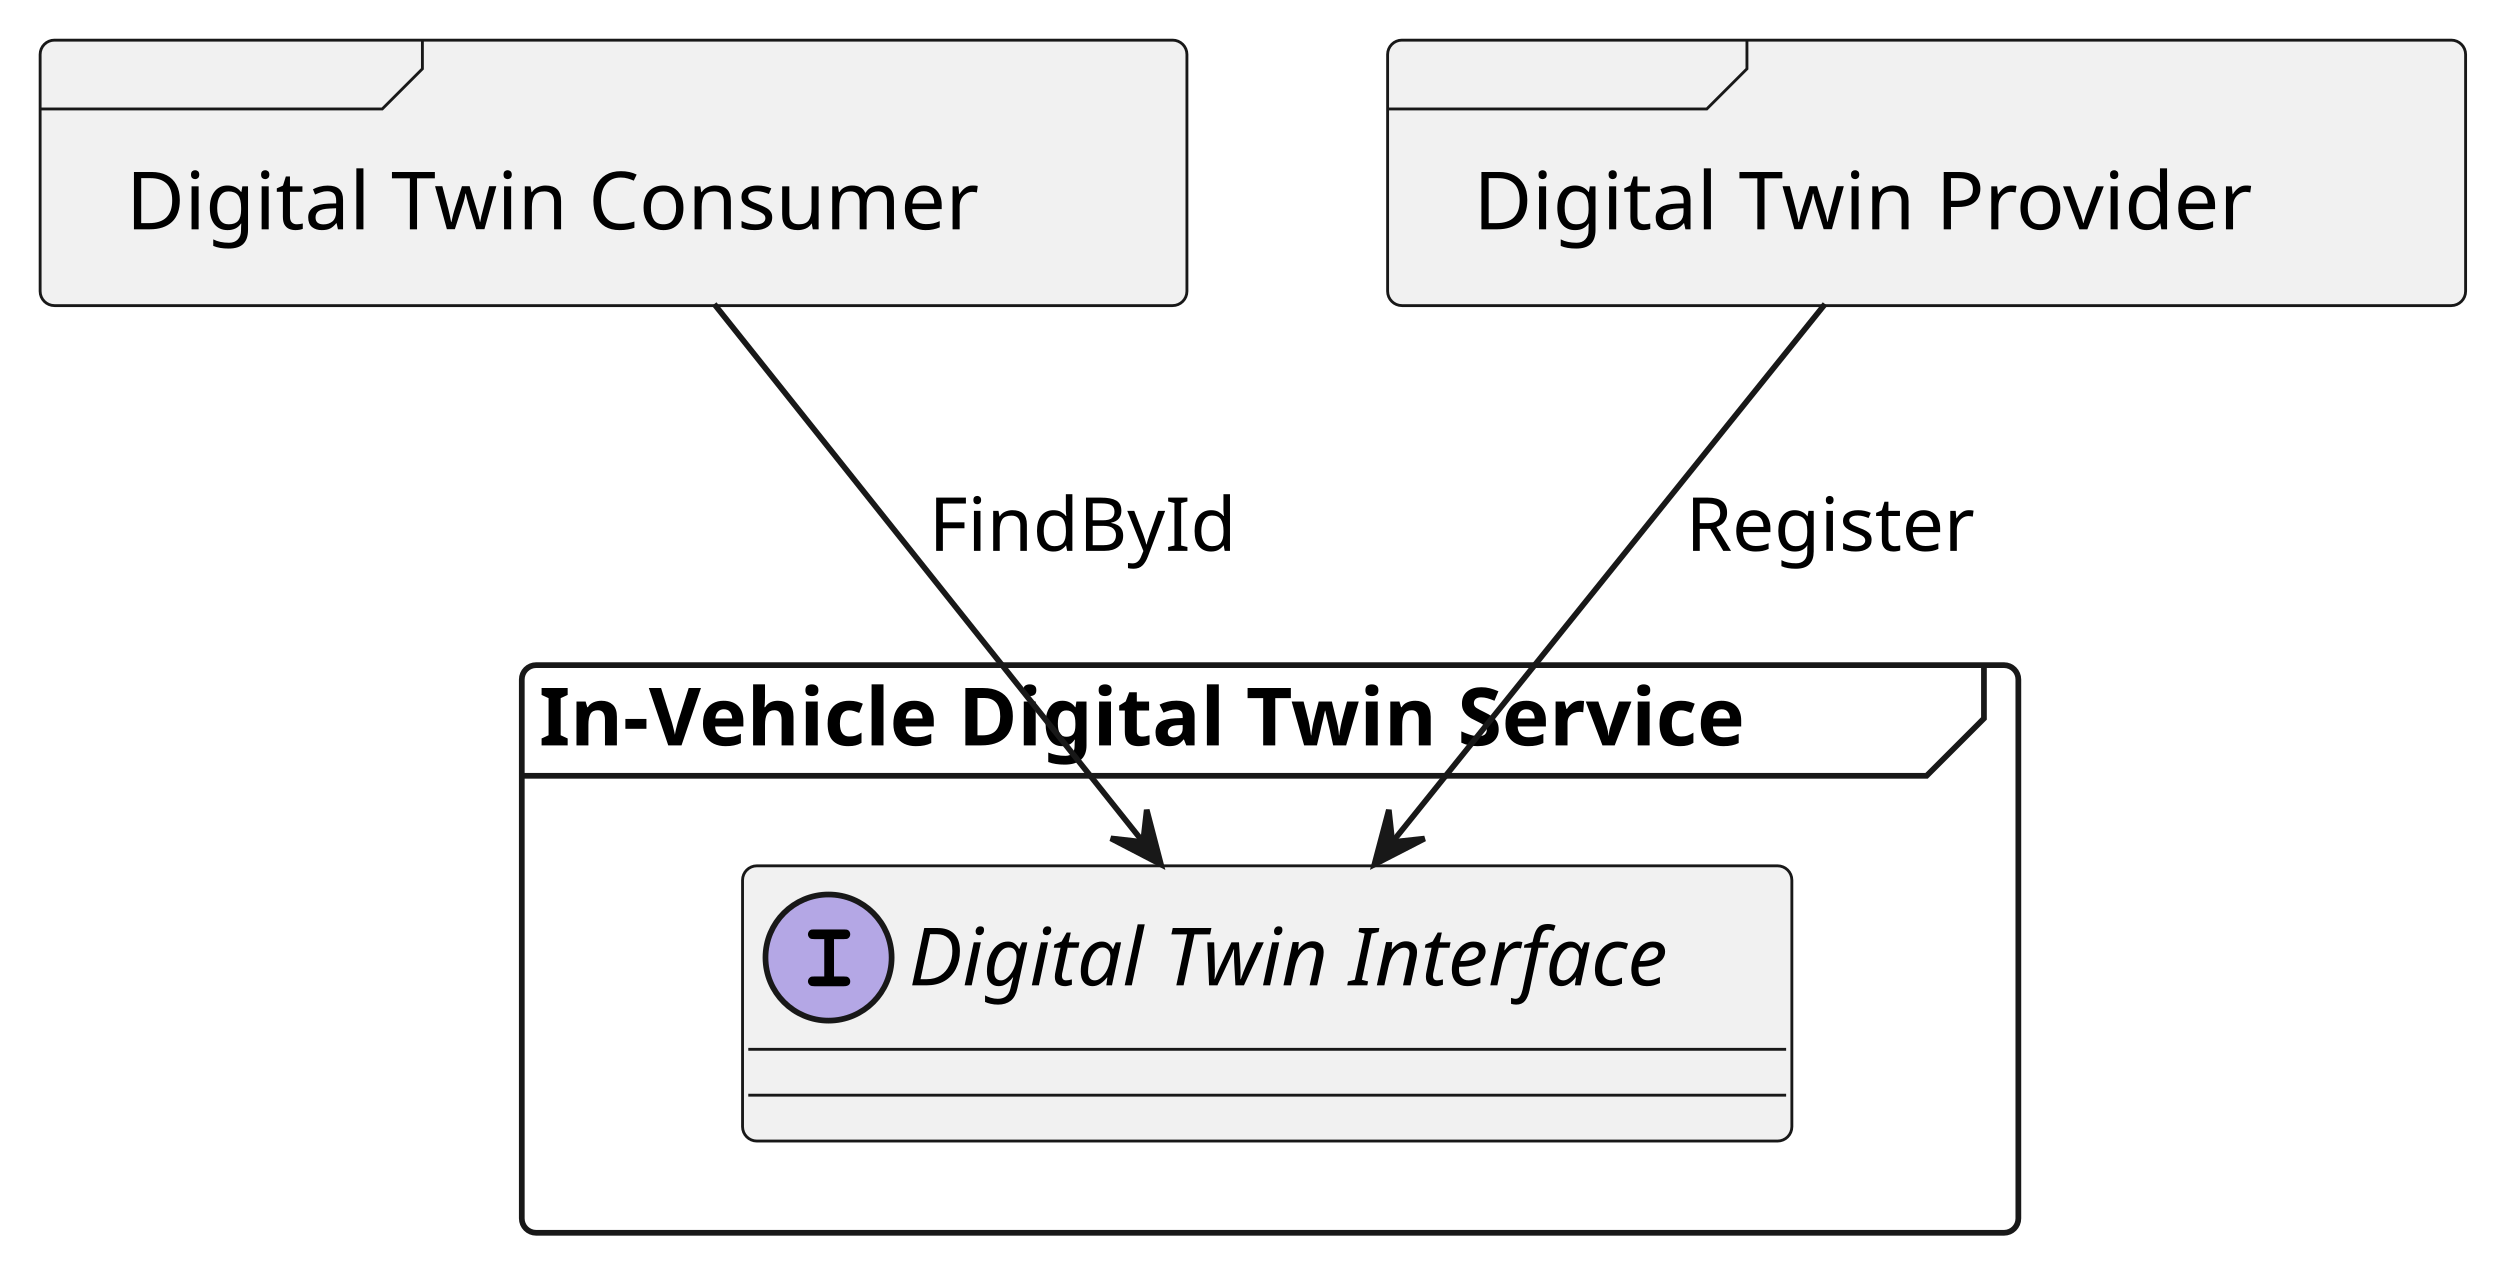
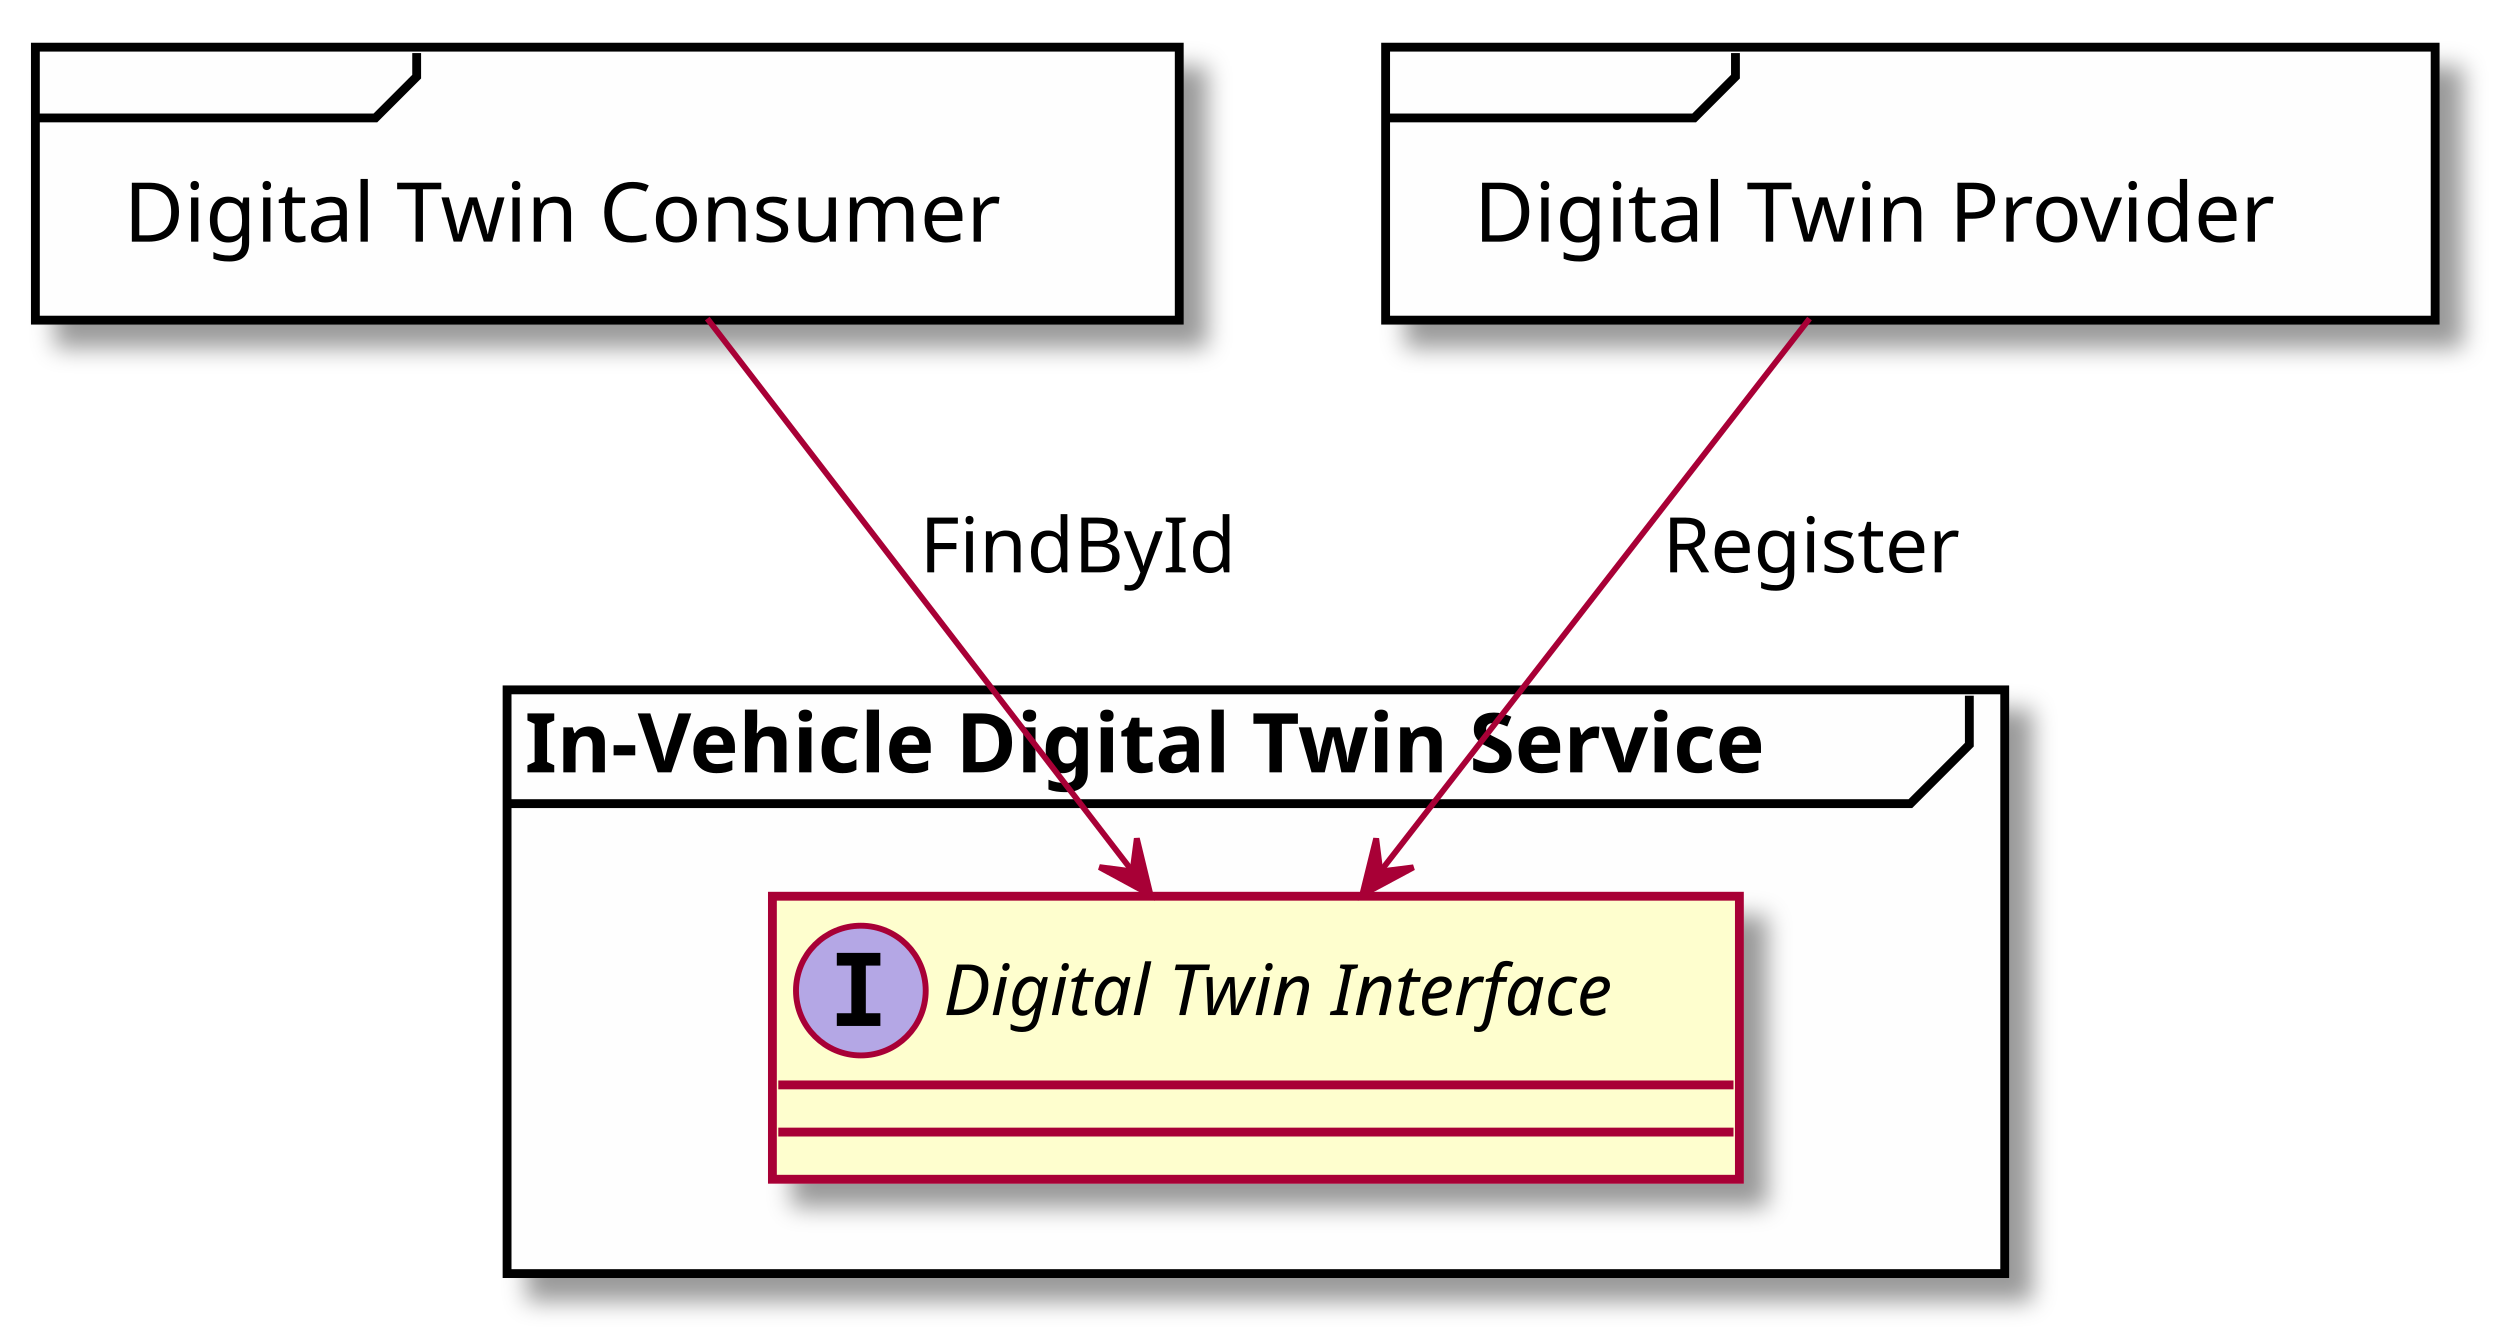
- <svg xmlns="http://www.w3.org/2000/svg" contentStyleType="text/css" height="221px" preserveAspectRatio="none" style="width:436px;height:221px;background:#FFFFFF;" version="1.1" viewBox="0 0 436 221" width="436px" zoomAndPan="magnify">
-   <defs />
+ <svg xmlns="http://www.w3.org/2000/svg" contentScriptType="application/ecmascript" contentStyleType="text/css" height="227px" preserveAspectRatio="none" style="width:424px;height:227px;background:#FEFEFE;" version="1.1" viewBox="0 0 424 227" width="424px" zoomAndPan="magnify">
+   <defs>
+     <filter height="300%" id="f1qmlyeltdoora" width="300%" x="-1" y="-1">
+       <feGaussianBlur result="blurOut" stdDeviation="2.0" />
+       <feColorMatrix in="blurOut" result="blurOut2" type="matrix" values="0 0 0 0 0 0 0 0 0 0 0 0 0 0 0 0 0 0 .4 0" />
+       <feOffset dx="4.0" dy="4.0" in="blurOut2" result="blurOut3" />
+       <feBlend in="SourceGraphic" in2="blurOut3" mode="normal" />
+     </filter>
+   </defs>
  <g>
-     <g id="cluster_In-Vehicle Digital Twin Service">
-       <rect fill="none" height="99" rx="2.5" ry="2.5" style="stroke:#181818;stroke-width:1.0;" width="261" x="91" y="116" />
-       <path d="M346,116 L346,125.297 L336,135.297 L91,135.297 " fill="none" style="stroke:#181818;stroke-width:1.0;" />
-       <text fill="#000000" font-family="sans-serif" font-size="14" font-weight="bold" lengthAdjust="spacing" textLength="245" x="94" y="129.995">In-Vehicle Digital Twin Service</text>
-     </g>
-     <g id="elem_Digital Twin Consumer">
-       <rect fill="#F1F1F1" height="46.297" rx="2.5" ry="2.5" style="stroke:#181818;stroke-width:0.5;" width="200" x="7" y="7" />
-       <path d="M73.667,7 L73.667,12 L66.667,19 L7,19 " fill="none" style="stroke:#181818;stroke-width:0.5;" />
-       <text fill="#000000" font-family="sans-serif" font-size="14" lengthAdjust="spacing" textLength="160" x="22" y="39.995">Digital Twin Consumer</text>
-     </g>
-     <g id="elem_Digital Twin Interface">
-       <rect codeLine="5" fill="#F1F1F1" height="48" id="Digital Twin Interface" rx="2.5" ry="2.5" style="stroke:#181818;stroke-width:0.5;" width="183" x="129.5" y="151" />
-       <ellipse cx="144.5" cy="167" fill="#B4A7E5" rx="11" ry="11" style="stroke:#181818;stroke-width:1.0;" />
-       <path d="M145.453,163.781 L147.172,163.781 C147.562,163.781 147.75,163.75 147.875,163.672 C148.141,163.516 148.281,163.234 148.281,162.938 C148.281,162.672 148.172,162.406 147.938,162.234 C147.766,162.125 147.625,162.094 147.172,162.094 L142.031,162.094 C141.594,162.094 141.469,162.109 141.312,162.203 C141.062,162.359 140.906,162.656 140.906,162.938 C140.906,163.219 141.047,163.469 141.266,163.641 C141.422,163.75 141.609,163.781 142.031,163.781 L143.75,163.781 L143.75,170.297 L142.031,170.297 C141.594,170.297 141.469,170.312 141.312,170.422 C141.062,170.578 140.906,170.859 140.906,171.156 C140.906,171.406 141.047,171.672 141.266,171.828 C141.422,171.953 141.625,172 142.031,172 L147.172,172 C147.922,172 148.281,171.719 148.281,171.156 C148.281,170.875 148.172,170.625 147.938,170.453 C147.766,170.328 147.625,170.297 147.172,170.297 L145.453,170.297 L145.453,163.781 Z " fill="#000000" />
-       <text fill="#000000" font-family="sans-serif" font-size="14" font-style="italic" lengthAdjust="spacing" textLength="151" x="158.5" y="171.847">Digital Twin Interface</text>
-       <line style="stroke:#181818;stroke-width:0.5;" x1="130.5" x2="311.5" y1="183" y2="183" />
-       <line style="stroke:#181818;stroke-width:0.5;" x1="130.5" x2="311.5" y1="191" y2="191" />
-     </g>
-     <g id="elem_Digital Twin Provider">
-       <rect fill="#F1F1F1" height="46.297" rx="2.5" ry="2.5" style="stroke:#181818;stroke-width:0.5;" width="188" x="242" y="7" />
-       <path d="M304.667,7 L304.667,12 L297.667,19 L242,19 " fill="none" style="stroke:#181818;stroke-width:0.5;" />
-       <text fill="#000000" font-family="sans-serif" font-size="14" lengthAdjust="spacing" textLength="148" x="257" y="39.995">Digital Twin Provider</text>
-     </g>
-     <g id="link_Digital Twin Provider_Digital Twin Interface">
-       <path codeLine="11" d="M318.283,53.03 C297.986,78.27 264.716,119.64 242.835,146.849 " fill="none" id="Digital Twin Provider-to-Digital Twin Interface" style="stroke:#181818;stroke-width:1.0;" />
-       <polygon fill="#181818" points="239.692,150.757,248.449,146.25,242.825,146.861,242.214,141.237,239.692,150.757" style="stroke:#181818;stroke-width:1.0;" />
-       <text fill="#000000" font-family="sans-serif" font-size="13" lengthAdjust="spacing" textLength="53" x="294" y="96.067">Register</text>
-     </g>
-     <g id="link_Digital Twin Consumer_Digital Twin Interface">
-       <path codeLine="13" d="M124.563,53.03 C144.601,78.166 177.394,119.301 199.088,146.514 " fill="none" id="Digital Twin Consumer-to-Digital Twin Interface" style="stroke:#181818;stroke-width:1.0;" />
-       <polygon fill="#181818" points="202.471,150.757,199.987,141.227,199.354,146.848,193.732,146.215,202.471,150.757" style="stroke:#181818;stroke-width:1.0;" />
-       <text fill="#000000" font-family="sans-serif" font-size="13" lengthAdjust="spacing" textLength="53" x="162" y="96.067">FindById</text>
-     </g>
+     <rect fill="#FEFEFE" filter="url(#f1qmlyeltdoora)" height="99" style="stroke: #000000; stroke-width: 1.5;" width="254" x="86" y="117" />
+     <path d="M334,118 L334,126.297 L324,136.297 L86,136.297 " fill="none" style="stroke: #000000; stroke-width: 1.5;" />
+     <text fill="#000000" font-family="sans-serif" font-size="14" font-weight="bold" lengthAdjust="spacingAndGlyphs" textLength="238" x="89" y="130.995">In-Vehicle Digital Twin Service</text>
+     <rect fill="#FEFEFE" filter="url(#f1qmlyeltdoora)" height="46.297" style="stroke: #000000; stroke-width: 1.5;" width="194" x="6" y="8" />
+     <path d="M70.667,9 L70.667,13 L63.667,20 L6,20 " fill="none" style="stroke: #000000; stroke-width: 1.5;" />
+     <text fill="#000000" font-family="sans-serif" font-size="14" lengthAdjust="spacingAndGlyphs" textLength="154" x="21" y="40.995">Digital Twin Consumer</text>
+     <rect fill="#FEFECE" filter="url(#f1qmlyeltdoora)" height="48" id="Digital Twin Interface" style="stroke: #A80036; stroke-width: 1.5;" width="164" x="131" y="152" />
+     <ellipse cx="146" cy="168" fill="#B4A7E5" rx="11" ry="11" style="stroke: #A80036; stroke-width: 1.0;" />
+     <path d="M141.922,163.766 L141.922,161.609 L149.312,161.609 L149.312,163.766 L146.844,163.766 L146.844,171.844 L149.312,171.844 L149.312,174 L141.922,174 L141.922,171.844 L144.391,171.844 L144.391,163.766 L141.922,163.766 Z " />
+     <text fill="#000000" font-family="sans-serif" font-size="12" font-style="italic" lengthAdjust="spacingAndGlyphs" textLength="132" x="160" y="172.154">Digital Twin Interface</text>
+     <line style="stroke: #A80036; stroke-width: 1.5;" x1="132" x2="294" y1="184" y2="184" />
+     <line style="stroke: #A80036; stroke-width: 1.5;" x1="132" x2="294" y1="192" y2="192" />
+     <rect fill="#FEFEFE" filter="url(#f1qmlyeltdoora)" height="46.297" style="stroke: #000000; stroke-width: 1.5;" width="178" x="235" y="8" />
+     <path d="M294.333,9 L294.333,13 L287.333,20 L235,20 " fill="none" style="stroke: #000000; stroke-width: 1.5;" />
+     <text fill="#000000" font-family="sans-serif" font-size="14" lengthAdjust="spacingAndGlyphs" textLength="138" x="250" y="40.995">Digital Twin Provider</text>
+     <path d="M306.9,54.03 C287.39,79.17 255.46,120.3 234.34,147.51 " fill="none" id="Digital Twin Provider-&gt;Digital Twin Interface" style="stroke: #A80036; stroke-width: 1.0;" />
+     <polygon fill="#A80036" points="231.04,151.76,239.718,147.103,234.106,147.81,233.399,142.198,231.04,151.76" style="stroke: #A80036; stroke-width: 1.0;" />
+     <text fill="#000000" font-family="sans-serif" font-size="13" lengthAdjust="spacingAndGlyphs" textLength="52" x="282" y="97.067">Register</text>
+     <path d="M119.95,54.03 C139.28,79.17 170.92,120.3 191.86,147.51 " fill="none" id="Digital Twin Consumer-&gt;Digital Twin Interface" style="stroke: #A80036; stroke-width: 1.0;" />
+     <polygon fill="#A80036" points="195.12,151.76,192.805,142.187,192.072,147.796,186.463,147.064,195.12,151.76" style="stroke: #A80036; stroke-width: 1.0;" />
+     <text fill="#000000" font-family="sans-serif" font-size="13" lengthAdjust="spacingAndGlyphs" textLength="53" x="156" y="97.067">FindById</text>
  </g>
</svg>
